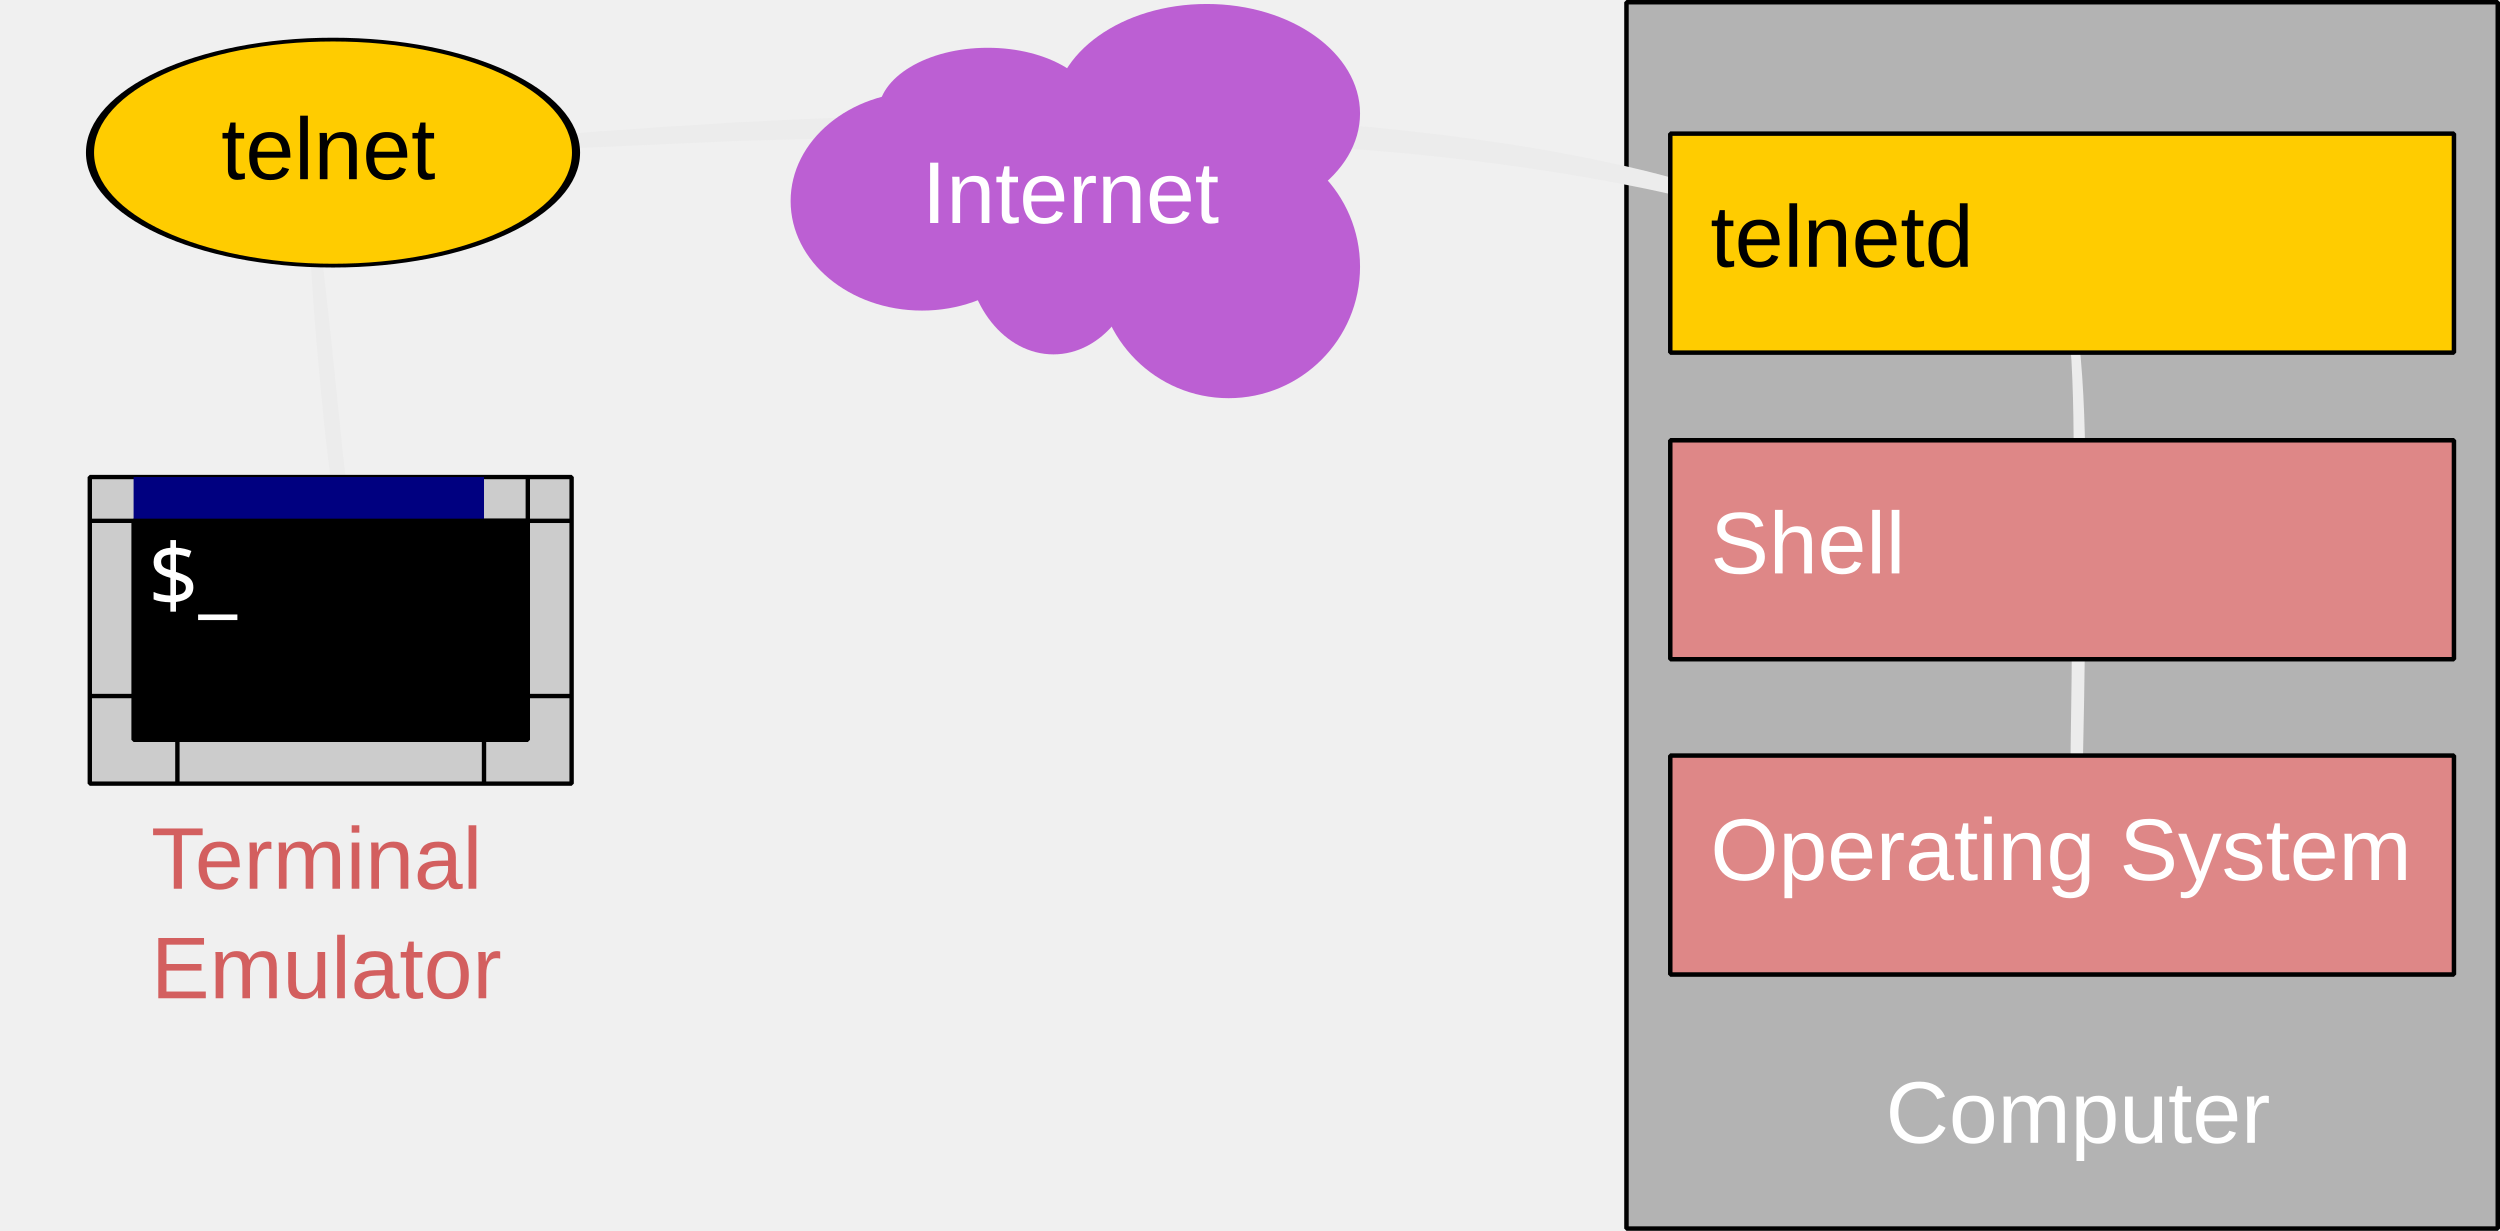
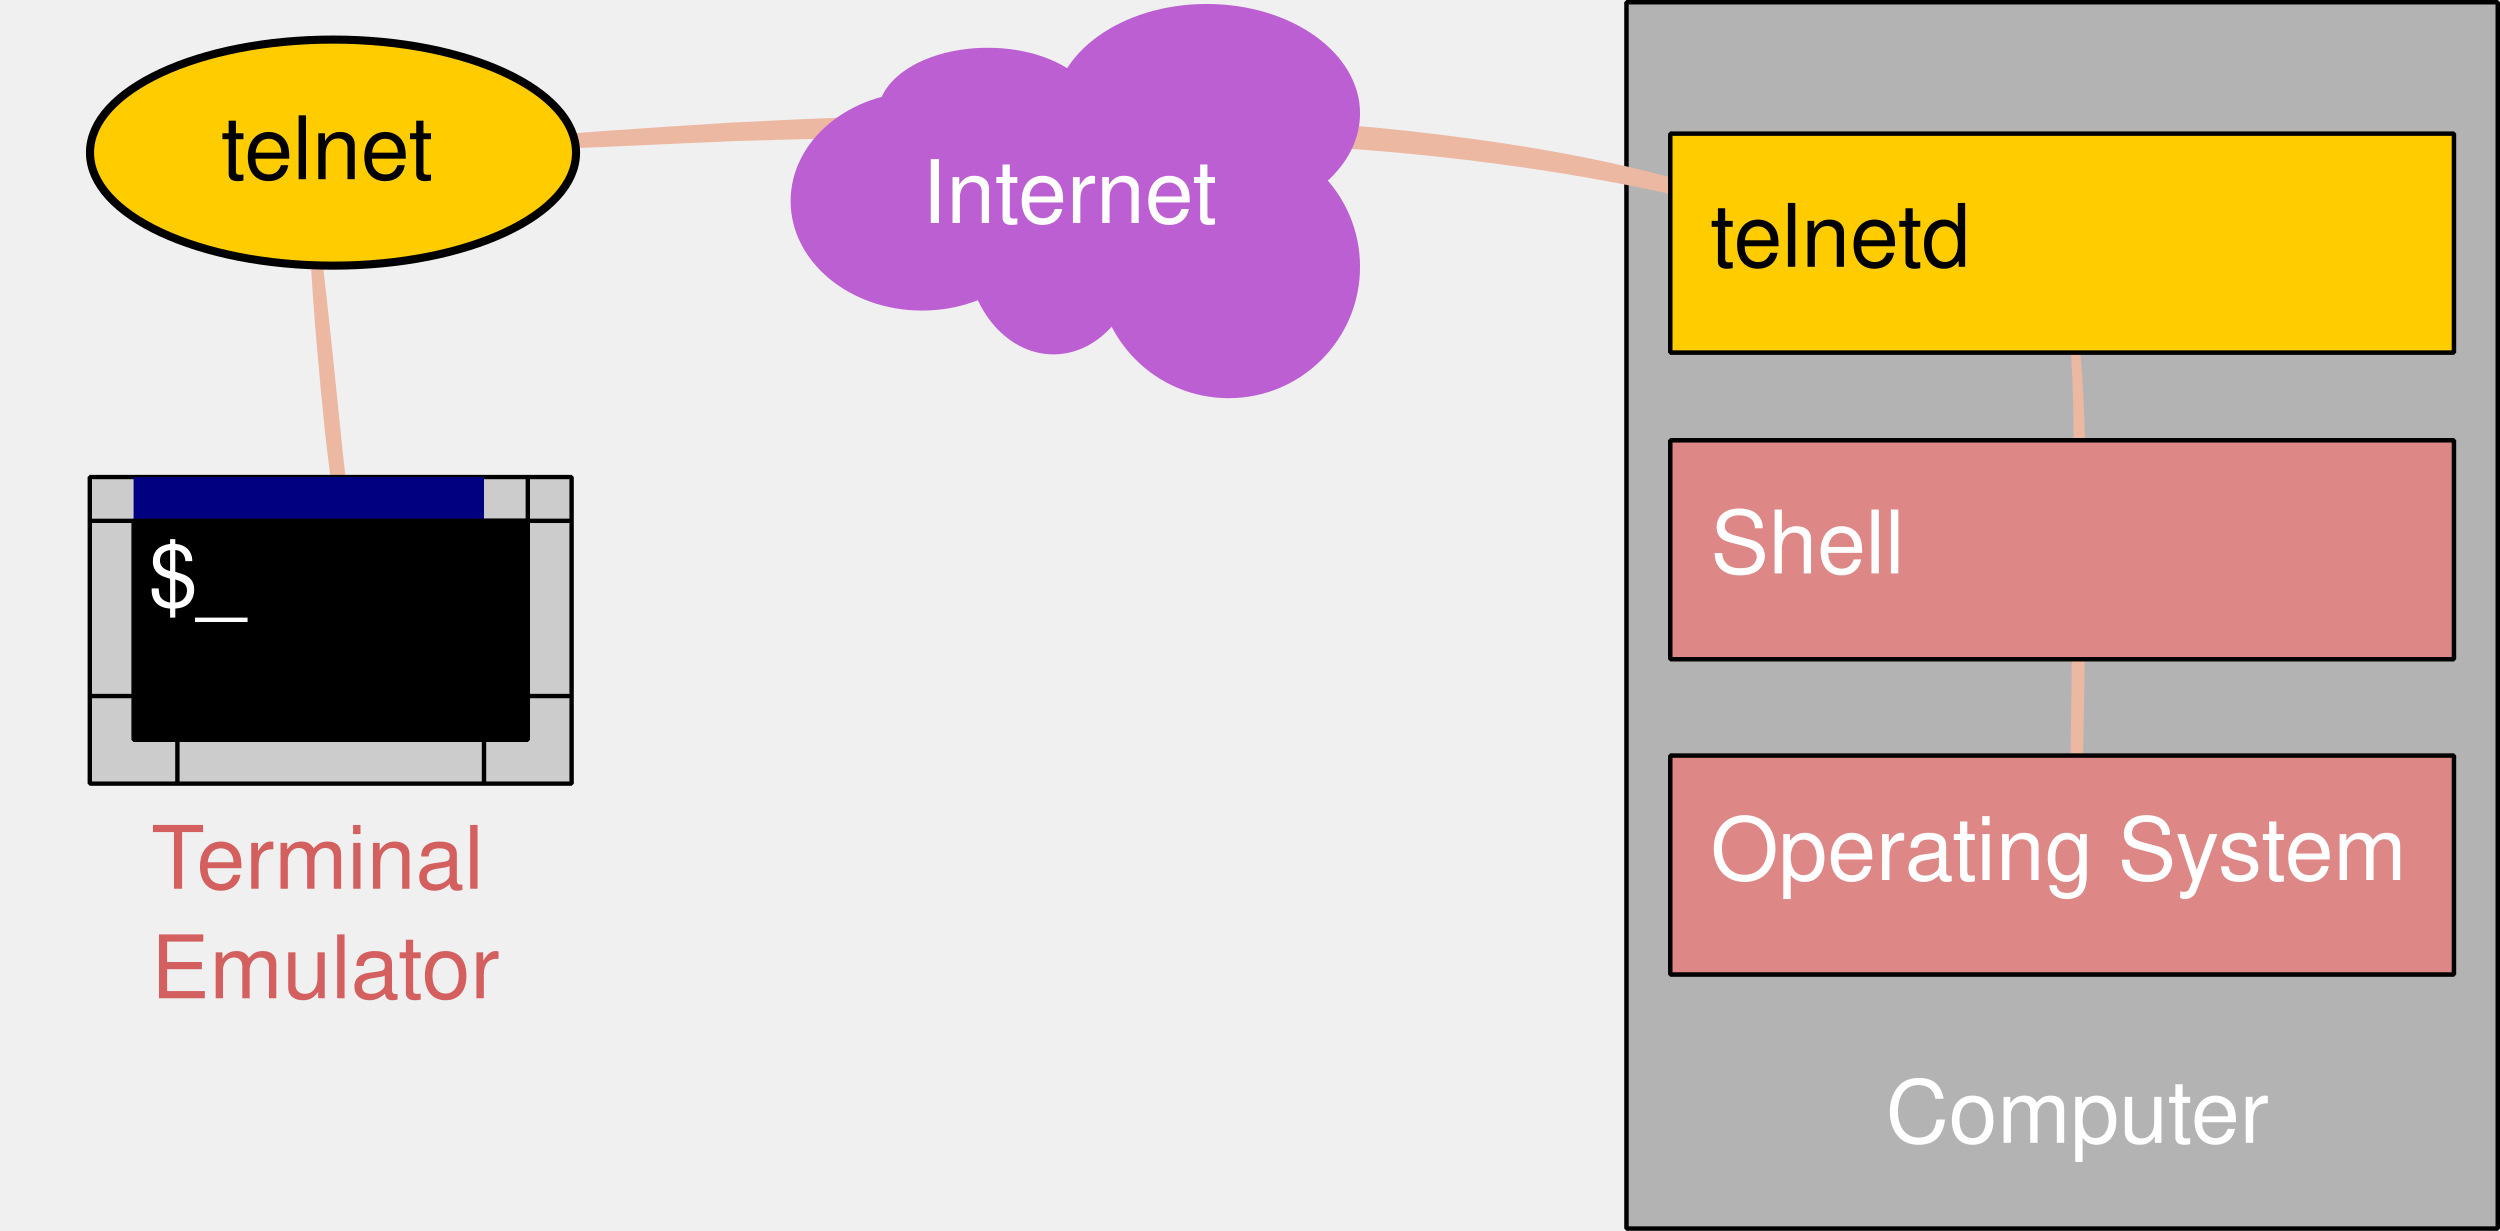
- <svg xmlns="http://www.w3.org/2000/svg" width="570.756" height="281" id="svg2" version="1.1">
-   <defs id="defs4">
-     </defs>
-   <g id="layer1" transform="translate(-99.5,-91.45568)">
-     <path style="fill:#ececec;fill-opacity:1;stroke:#000000;stroke-linecap:round;stroke-linejoin:bevel;stroke-opacity:0" id="path3984" d="m 73.329,57.122 c 1.672,13.858 3.025,27.751 4.465,41.634 1.088,11.147 2.542,22.242 4.539,33.261 0.02,0.081 -1.127,0.363 -1.147,0.282 l 0,0 c -0.793,-1.935 -1.771,-3.804 -2.38,-5.805 -0.794,-2.607 -1.3,-5.296 -1.815,-7.972 -1.4,-7.279 -1.85,-12.052 -2.755,-19.459 -1.415,-13.9 -2.697,-27.821 -3.434,-41.776 -0.012,-0.179 2.515,-0.344 2.527,-0.166 z" transform="translate(99.5,91.45568)" />
-     <rect style="fill:#b3b3b3;fill-opacity:1;stroke:#000000;stroke-width:1.023;stroke-linecap:round;stroke-linejoin:bevel;stroke-opacity:1" id="rect3022" width="198.92" height="279.977" x="470.825" y="91.967" />
-     <path style="fill:#ececec;fill-opacity:1;stroke:#000000;stroke-linecap:round;stroke-linejoin:bevel;stroke-opacity:0" id="path3914" d="m 206.707,123.95 c 19.834,-1.99 39.74,-3.242 59.631,-4.506 40.159,-2.056 80.454,-3.114 120.632,-0.868 8.584,0.48 17.147,1.281 25.721,1.922 20.568,2.006 41.088,4.856 61.204,9.671 6.432,1.54 14.262,3.731 20.57,6.301 1.452,0.592 2.796,1.42 4.194,2.13 0.352,0.477 1.203,0.858 1.056,1.432 -0.859,3.356 -7.145,0.782 -8.908,0.252 -0.048,-0.02 0.238,-0.699 0.286,-0.679 l 0,0 c 1.24,0.076 2.481,0.132 3.72,0.227 0.792,0.061 1.625,-0.028 2.372,0.243 0.471,0.171 0.876,0.573 1.108,1.017 0.167,0.32 -0.597,-0.407 -0.895,-0.61 -8.214,-2.873 -16.617,-4.858 -25.159,-6.548 -20.211,-3.999 -40.668,-6.626 -61.202,-8.27 -8.546,-0.558 -17.085,-1.239 -25.638,-1.673 -39.227,-1.989 -78.538,-1.538 -117.78,-0.339 -20.085,0.83 -40.161,1.968 -60.26,2.395 -0.148,0.046 -0.8,-2.051 -0.652,-2.097 z" />
-     <path style="fill:#ececec;fill-opacity:1;stroke:#000000;stroke-width:1.297;stroke-linecap:round;stroke-linejoin:bevel;stroke-opacity:0" id="path3066" d="m 573.876,167.808 c 0.22,1.777 0.497,3.53 0.658,5.331 1.012,11.323 1.078,23.021 1.129,34.474 0.057,12.656 -0.074,20.719 -0.204,33.433 -0.135,13.623 -0.573,27.227 -0.683,40.852 -0.018,2.187 -0.02,4.375 0.007,6.561 0.01,0.813 0.277,1.691 0.106,2.431 -0.091,0.394 -0.299,-0.634 -0.448,-0.952 0.041,-0.082 0.629,1.046 0.589,1.128 l 0,0 c -0.465,0.155 -0.984,0.924 -1.394,0.466 -0.47,-0.526 -0.603,-1.815 -0.734,-2.848 -0.28,-2.212 -0.397,-4.498 -0.484,-6.771 -0.526,-13.634 0.031,-27.34 0.073,-40.979 0.124,-9.676 0.319,-23.542 0.382,-33.281 0.073,-11.25 0.17,-22.608 -0.452,-33.817 -0.095,-1.715 -0.273,-3.409 -0.409,-5.113 -0.033,-0.259 1.83,-1.176 1.863,-0.917 z" />
-     <rect style="fill:#de8787;fill-opacity:1;stroke:#000000;stroke-width:1.026;stroke-linecap:round;stroke-linejoin:bevel;stroke-opacity:1" id="rect3024" width="178.917" height="49.989" x="480.826" y="191.969" />
-     <rect style="fill:#de8787;fill-opacity:1;stroke:#000000;stroke-width:1.026;stroke-linecap:round;stroke-linejoin:bevel;stroke-opacity:1" id="rect3026" width="178.917" height="49.989" x="480.826" y="263.953" />
-     <text xml:space="preserve" style="font-size:20px;font-style:normal;font-weight:normal;line-height:125%;letter-spacing:0px;word-spacing:0px;fill:#ffffff;fill-opacity:1;stroke:none;font-family:Liberation Sans;-inkscape-font-specification:Liberation Sans;font-stretch:normal;font-variant:normal;text-anchor:start;text-align:start;writing-mode:lr" x="490" y="222.362" id="text3041">
-       <tspan id="tspan3043" x="490" y="222.362">Shell</tspan>
+ <svg xmlns="http://www.w3.org/2000/svg" version="1.1" x="0" y="0" width="570.756" height="281" viewBox="0, 0, 570.756, 281">
+   <g id="Layer_1">
+     <path d="M73.329,57.122 C75.001,70.979 76.354,84.873 77.794,98.756 C78.883,109.903 80.337,120.998 82.333,132.017 C82.353,132.098 81.206,132.38 81.186,132.299 L81.186,132.299 C80.393,130.364 79.415,128.494 78.806,126.494 C78.012,123.887 77.506,121.198 76.991,118.522 C75.591,111.243 75.141,106.47 74.236,99.063 C72.821,85.163 71.539,71.242 70.802,57.287 C70.79,57.109 73.317,56.943 73.329,57.122 z" fill="#ECB8A2" id="path3984" />
+     <g id="rect3022">
+       <path d="M371.325,0.512 L570.245,0.512 L570.245,280.488 L371.325,280.488 z" fill="#B3B3B3" />
+       <path d="M371.325,0.512 L570.245,0.512 L570.245,280.488 L371.325,280.488 z" fill-opacity="0" stroke="#000000" stroke-width="1.023" stroke-linecap="round" stroke-linejoin="bevel" />
+     </g>
+     <path d="M107.207,32.495 C127.041,30.505 146.946,29.252 166.838,27.988 C206.996,25.933 247.291,24.874 287.47,27.12 C296.054,27.6 304.617,28.401 313.191,29.042 C333.759,31.047 354.279,33.898 374.394,38.713 C380.827,40.252 388.657,42.444 394.965,45.014 C396.417,45.606 397.761,46.435 399.159,47.145 C399.51,47.622 400.361,48.002 400.214,48.577 C399.355,51.933 393.069,49.359 391.306,48.829 C391.258,48.809 391.544,48.13 391.592,48.15 L391.592,48.15 C392.832,48.226 394.073,48.282 395.312,48.377 C396.104,48.439 396.936,48.35 397.683,48.62 C398.155,48.791 398.559,49.193 398.791,49.637 C398.959,49.957 398.195,49.23 397.896,49.027 C389.683,46.154 381.279,44.169 372.737,42.479 C352.526,38.481 332.069,35.853 311.535,34.209 C302.99,33.651 294.451,32.97 285.898,32.536 C246.671,30.547 207.36,30.998 168.118,32.197 C148.033,33.027 127.957,34.165 107.858,34.592 C107.71,34.638 107.058,32.541 107.207,32.495 z" fill="#ECB8A2" id="path3914" />
+     <path d="M474.376,76.352 C474.595,78.129 474.873,79.882 475.034,81.683 C476.047,93.007 476.112,104.705 476.163,116.158 C476.22,128.814 476.089,136.877 475.96,149.591 C475.824,163.214 475.386,176.818 475.277,190.443 C475.259,192.629 475.257,194.817 475.284,197.004 C475.294,197.817 475.561,198.694 475.39,199.435 C475.299,199.828 475.091,198.8 474.941,198.483 C474.982,198.401 475.571,199.529 475.53,199.611 L475.53,199.611 C475.065,199.766 474.546,200.535 474.136,200.077 C473.666,199.55 473.533,198.262 473.402,197.229 C473.122,195.018 473.006,192.731 472.918,190.459 C472.392,176.824 472.949,163.119 472.991,149.48 C473.116,139.803 473.31,125.938 473.373,116.199 C473.447,104.949 473.544,93.591 472.921,82.382 C472.826,80.667 472.648,78.974 472.512,77.269 C472.479,77.01 474.342,76.093 474.375,76.352 z" fill="#ECB8A2" id="path3066" />
+     <g id="rect3024">
+       <path d="M381.326,100.513 L560.243,100.513 L560.243,150.502 L381.326,150.502 z" fill="#DE8787" />
+       <path d="M381.326,100.513 L560.243,100.513 L560.243,150.502 L381.326,150.502 z" fill-opacity="0" stroke="#000000" stroke-width="1.026" stroke-linecap="round" stroke-linejoin="bevel" />
+     </g>
+     <g id="rect3026">
+       <path d="M381.326,172.498 L560.243,172.498 L560.243,222.487 L381.326,222.487 z" fill="#DE8787" />
+       <path d="M381.326,172.498 L560.243,172.498 L560.243,222.487 L381.326,222.487 z" fill-opacity="0" stroke="#000000" stroke-width="1.026" stroke-linecap="round" stroke-linejoin="bevel" />
+     </g>
+     <text transform="matrix(1, 0, 0, 1, 413.236, 124.407)" id="tspan3043">
+       <tspan x="-22.736" y="6.5" font-family="Helvetica" font-size="20" fill="#FFFFFF">Shell</tspan>
    </text>
-     <text xml:space="preserve" style="font-size:20px;font-style:normal;font-weight:normal;line-height:125%;letter-spacing:0px;word-spacing:0px;fill:#ffffff;fill-opacity:1;stroke:none;font-family:Liberation Sans;-inkscape-font-specification:Liberation Sans;font-stretch:normal;font-variant:normal;text-anchor:start;text-align:start;writing-mode:lr" x="490" y="292.362" id="text3045">
-       <tspan id="tspan3047" x="490" y="292.362">Operating System</tspan>
+     <text transform="matrix(1, 0, 0, 1, 471.034, 194.406)" id="tspan3047">
+       <tspan x="-80.534" y="6.5" font-family="Helvetica" font-size="20" fill="#FFFFFF">Operating System</tspan>
    </text>
-     <text xml:space="preserve" style="font-size:20px;font-style:normal;font-weight:normal;line-height:125%;letter-spacing:0px;word-spacing:0px;fill:#d35f5f;fill-opacity:1;stroke:none;font-family:Liberation Sans;-inkscape-font-specification:Liberation Sans;font-stretch:normal;font-variant:normal;text-anchor:start;text-align:start;writing-mode:lr" x="134" y="294.362" id="text3906">
-       <tspan id="tspan3908" x="134" y="294.362">Terminal</tspan>
-       <tspan x="134" y="319.362" id="tspan3927">Emulator</tspan>
+     <g>
+       <text transform="matrix(1, 0, 0, 1, 72.788, 196.406)" id="tspan3908">
+         <tspan x="-38.288" y="6.5" font-family="Helvetica" font-size="20" fill="#D35F5F">Terminal</tspan>
+       </text>
+       <text transform="matrix(1, 0, 0, 1, 75.015, 221.406)" id="tspan3927">
+         <tspan x="-40.515" y="6.5" font-family="Helvetica" font-size="20" fill="#D35F5F">Emulator</tspan>
+       </text>
+     </g>
+     <text transform="matrix(1, 0, 0, 1, 474.906, 254.406)" id="tspan3912">
+       <tspan x="-44.406" y="6.5" font-family="Helvetica" font-size="20" fill="#FFFFFF">Computer</tspan>
    </text>
-     <text xml:space="preserve" style="font-size:20px;font-style:normal;font-weight:normal;line-height:125%;letter-spacing:0px;word-spacing:0px;fill:#ffffff;fill-opacity:1;stroke:none;font-family:Liberation Sans;-inkscape-font-specification:Liberation Sans;font-stretch:normal;font-variant:normal;text-anchor:start;text-align:start;writing-mode:lr" x="530" y="352.362" id="text3910">
-       <tspan id="tspan3912" x="530" y="352.362">Computer</tspan>
+     <g id="g3929">
+       <g id="rect2987">
+         <path d="M20.5,108.907 L130.5,108.907 L130.5,178.907 L20.5,178.907 z" fill="#CCCCCC" />
+         <path d="M20.5,108.907 L130.5,108.907 L130.5,178.907 L20.5,178.907 z" fill-opacity="0" stroke="#000000" stroke-width="1" stroke-linecap="round" stroke-linejoin="bevel" />
+       </g>
+       <g id="rect2991">
+         <path d="M30.5,118.907 L120.5,118.907 L120.5,168.907 L30.5,168.907 z" fill="#000000" />
+         <path d="M30.5,118.907 L120.5,118.907 L120.5,168.907 L30.5,168.907 z" fill-opacity="0" stroke="#000000" stroke-width="1" stroke-linecap="round" stroke-linejoin="bevel" />
+       </g>
+       <text transform="matrix(1, 0, 0, 1, 45.455, 131.987)" id="tspan3004">
+         <tspan x="-11.623" y="6.5" font-family="Helvetica" font-size="20" fill="#FFFFFF">$_</tspan>
+       </text>
+       <path d="M30.5,108.907 L110.5,108.907 L110.5,118.907 L30.5,118.907 z" fill="#000080" id="rect3919" />
+       <path d="M20.5,118.907 C30.5,118.907 120.5,118.907 120.5,118.907 L120.5,108.907 L120.5,108.907" fill-opacity="0" stroke="#000000" stroke-width="1" id="path3921" />
+       <path d="M120.5,118.907 L130.5,118.907" fill-opacity="0" stroke="#000000" stroke-width="1" id="path3923" />
+       <path d="M20.5,158.907 L130.5,158.907 L110.5,158.907 L110.5,178.907 L110.5,158.907 L40.5,158.907 L40.5,178.907" fill-opacity="0" stroke="#000000" stroke-width="1" id="path3925" />
+     </g>
+     <g id="rect3024-1">
+       <path d="M381.326,30.513 L560.243,30.513 L560.243,80.502 L381.326,80.502 z" fill="#FFCC00" />
+       <path d="M381.326,30.513 L560.243,30.513 L560.243,80.502 L381.326,80.502 z" fill-opacity="0" stroke="#000000" stroke-width="1.026" stroke-linecap="round" stroke-linejoin="bevel" />
+     </g>
+     <text transform="matrix(1, 0, 0, 1, 421.024, 54.406)" id="tspan3043-4">
+       <tspan x="-30.524" y="6.5" font-family="Helvetica" font-size="20" fill="#000000">telnetd</tspan>
    </text>
-     <g id="g3929" transform="translate(0,98)">
-       <rect y="102.362" x="120" height="70" width="110" id="rect2987" style="fill:#cccccc;fill-opacity:1;stroke:#000000;stroke-linecap:round;stroke-linejoin:bevel;stroke-opacity:1" />
-       <rect y="112.362" x="130" height="50" width="90" id="rect2991" style="fill:#000000;fill-opacity:1;stroke:#000000;stroke-linecap:round;stroke-linejoin:bevel;stroke-opacity:1" />
-       <text id="text3002" y="131.943" x="133.332" style="font-size:20px;font-style:normal;font-weight:normal;line-height:125%;letter-spacing:0px;word-spacing:0px;fill:#ffffff;fill-opacity:1;stroke:none;font-family:Sans" xml:space="preserve">
-         <tspan y="131.943" x="133.332" id="tspan3004">$_</tspan>
-       </text>
-       <rect transform="translate(99.5,91.45568)" y="10.906" x="30.5" height="10" width="80" id="rect3919" style="fill:#000080;fill-opacity:1;stroke:#000000;stroke-linecap:round;stroke-linejoin:bevel;stroke-opacity:0" />
-       <path transform="translate(99.5,91.45568)" id="path3921" d="m 20.5,20.907 c 10,0 100,0 100,0 l 0,-10 0,0" style="fill:none;stroke:#000000;stroke-width:1px;stroke-linecap:butt;stroke-linejoin:miter;stroke-opacity:1" />
-       <path transform="translate(99.5,91.45568)" id="path3923" d="m 120.5,20.907 10,0" style="fill:none;stroke:#000000;stroke-width:1px;stroke-linecap:butt;stroke-linejoin:miter;stroke-opacity:1" />
-       <path transform="translate(99.5,91.45568)" id="path3925" d="m 20.5,60.907 110,0 -20,0 0,20 0,-20 -70,0 0,20" style="fill:none;stroke:#000000;stroke-width:1px;stroke-linecap:butt;stroke-linejoin:miter;stroke-opacity:1" />
+     <g id="path3978">
+       <path d="M131.508,34.841 C131.508,49.093 106.669,60.646 76.028,60.646 C45.388,60.646 20.549,49.093 20.549,34.841 C20.549,20.59 45.388,9.037 76.028,9.037 C106.669,9.037 131.508,20.59 131.508,34.841 z" fill="#FFCC00" />
+       <path d="M131.508,34.841 C131.508,49.093 106.669,60.646 76.028,60.646 C45.388,60.646 20.549,49.093 20.549,34.841 C20.549,20.59 45.388,9.037 76.028,9.037 C106.669,9.037 131.508,20.59 131.508,34.841 z" fill-opacity="0" stroke="#000000" stroke-width="1.849" stroke-linecap="round" stroke-linejoin="bevel" />
    </g>
-     <rect style="fill:#ffcc00;fill-opacity:1;stroke:#000000;stroke-width:1.026;stroke-linecap:round;stroke-linejoin:bevel;stroke-opacity:1" id="rect3024-1" width="178.917" height="49.989" x="480.826" y="121.969" />
-     <text xml:space="preserve" style="font-size:20px;font-style:normal;font-weight:normal;line-height:125%;letter-spacing:0px;word-spacing:0px;fill:#ffffff;fill-opacity:1;stroke:none;font-family:Liberation Sans;-inkscape-font-specification:Liberation Sans;font-stretch:normal;font-variant:normal;text-anchor:start;text-align:start;writing-mode:lr" x="490" y="152.362" id="text3041-7">
-       <tspan id="tspan3043-4" x="490" y="152.362" style="fill:#000000;-inkscape-font-specification:Liberation Sans;font-family:Liberation Sans;font-weight:normal;font-style:normal;font-stretch:normal;font-variant:normal;font-size:20px;text-anchor:start;text-align:start;writing-mode:lr;line-height:125%">telnetd</tspan>
+     <text transform="matrix(1, 0, 0, 1, 75.463, 34.406)" id="tspan3982">
+       <tspan x="-24.963" y="6.5" font-family="Helvetica" font-size="20" fill="#000000">telnet</tspan>
    </text>
-     <path style="fill:#ffcc00;fill-opacity:1;stroke:#000000;stroke-linecap:round;stroke-linejoin:bevel;stroke-opacity:1" id="path3978" d="m 110.5,50.907 c 0,16.569 -13.431,30 -30,30 -16.569,0 -30,-13.431 -30,-30 0,-16.569 13.431,-30 30,-30 16.569,0 30,13.431 30,30 z" transform="matrix(1.849305,0,0,0.860145,26.65941,82.51017)" />
-     <text xml:space="preserve" style="font-size:20px;font-style:normal;font-weight:normal;line-height:125%;letter-spacing:0px;word-spacing:0px;fill:#ffffff;fill-opacity:1;stroke:none;font-family:Liberation Sans;-inkscape-font-specification:Liberation Sans;font-stretch:normal;font-variant:normal;text-anchor:start;text-align:start;writing-mode:lr" x="150" y="132.362" id="text3980">
-       <tspan id="tspan3982" x="150" y="132.362" style="fill:#000000;-inkscape-font-specification:Liberation Sans;font-family:Liberation Sans;font-weight:normal;font-style:normal;font-stretch:normal;font-variant:normal;font-size:20px;text-anchor:start;text-align:start;writing-mode:lr;line-height:125%">telnet</tspan>
-     </text>
-     <g id="g4000" style="fill:#bc5fd3">
-       <path transform="translate(99.5,91.45568)" d="m 240.5,45.907 c 0,13.807 -13.431,25 -30,25 -16.569,0 -30,-11.193 -30,-25 0,-13.807 13.431,-25 30,-25 16.569,0 30,11.193 30,25 z" id="path3986" style="fill:#bc5fd3;fill-opacity:1;stroke:#000000;stroke-linecap:round;stroke-linejoin:bevel;stroke-opacity:0" />
-       <path transform="translate(99.5,91.45568)" d="m 250.5,25.907 c 0,8.284 -11.193,15 -25,15 -13.807,0 -25,-6.716 -25,-15 0,-8.284 11.193,-15 25,-15 13.807,0 25,6.716 25,15 z" id="path3988" style="fill:#bc5fd3;fill-opacity:1;stroke:#000000;stroke-linecap:round;stroke-linejoin:bevel;stroke-opacity:0" />
-       <path transform="translate(99.5,91.45568)" d="m 260.5,55.907 c 0,13.807 -8.954,25 -20,25 -11.046,0 -20,-11.193 -20,-25 0,-13.807 8.954,-25 20,-25 11.046,0 20,11.193 20,25 z" id="path3990" style="fill:#bc5fd3;fill-opacity:1;stroke:#000000;stroke-linecap:round;stroke-linejoin:bevel;stroke-opacity:0" />
-       <path transform="translate(99.5,91.45568)" d="m 280.5,45.907 c 0,8.284 -8.954,15 -20,15 -11.046,0 -20,-6.716 -20,-15 0,-8.284 8.954,-15 20,-15 11.046,0 20,6.716 20,15 z" id="path3992" style="fill:#bc5fd3;fill-opacity:1;stroke:#000000;stroke-linecap:round;stroke-linejoin:bevel;stroke-opacity:0" />
-       <path transform="translate(99.5,91.45568)" d="m 310.5,25.907 c 0,13.807 -15.67,25 -35,25 -19.33,0 -35,-11.193 -35,-25 0,-13.807 15.67,-25 35,-25 19.33,0 35,11.193 35,25 z" id="path3994" style="fill:#bc5fd3;fill-opacity:1;stroke:#000000;stroke-linecap:round;stroke-linejoin:bevel;stroke-opacity:0" />
-       <path transform="translate(99.5,91.45568)" d="m 310.5,60.907 c 0,16.569 -13.431,30 -30,30 -16.569,0 -30,-13.431 -30,-30 0,-16.569 13.431,-30 30,-30 16.569,0 30,13.431 30,30 z" id="path3998" style="fill:#bc5fd3;fill-opacity:1;stroke:#000000;stroke-linecap:round;stroke-linejoin:bevel;stroke-opacity:0" />
+     <g id="g4000">
+       <path d="M240.5,45.907 C240.5,59.714 227.069,70.907 210.5,70.907 C193.931,70.907 180.5,59.714 180.5,45.907 C180.5,32.099 193.931,20.907 210.5,20.907 C227.069,20.907 240.5,32.099 240.5,45.907 z" fill="#BC5FD3" id="path3986" />
+       <path d="M250.5,25.906 C250.5,34.191 239.307,40.907 225.5,40.907 C211.693,40.907 200.5,34.191 200.5,25.906 C200.5,17.622 211.693,10.906 225.5,10.906 C239.307,10.906 250.5,17.622 250.5,25.906 z" fill="#BC5FD3" id="path3988" />
+       <path d="M260.5,55.907 C260.5,69.714 251.546,80.907 240.5,80.907 C229.454,80.907 220.5,69.714 220.5,55.907 C220.5,42.099 229.454,30.907 240.5,30.907 C251.546,30.907 260.5,42.099 260.5,55.907 z" fill="#BC5FD3" id="path3990" />
+       <path d="M280.5,45.907 C280.5,54.191 271.546,60.907 260.5,60.907 C249.454,60.907 240.5,54.191 240.5,45.907 C240.5,37.622 249.454,30.907 260.5,30.907 C271.546,30.907 280.5,37.622 280.5,45.907 z" fill="#BC5FD3" id="path3992" />
+       <path d="M310.5,25.906 C310.5,39.714 294.83,50.907 275.5,50.907 C256.17,50.907 240.5,39.714 240.5,25.906 C240.5,12.099 256.17,0.906 275.5,0.906 C294.83,0.906 310.5,12.099 310.5,25.906 z" fill="#BC5FD3" id="path3994" />
+       <path d="M310.5,60.907 C310.5,77.475 297.069,90.907 280.5,90.907 C263.931,90.907 250.5,77.475 250.5,60.907 C250.5,44.338 263.931,30.907 280.5,30.907 C297.069,30.907 310.5,44.338 310.5,60.907 z" fill="#BC5FD3" id="path3998" />
    </g>
-     <text xml:space="preserve" style="font-size:20px;font-style:normal;font-weight:normal;line-height:125%;letter-spacing:0px;word-spacing:0px;fill:#ffffff;fill-opacity:1;stroke:none;font-family:Liberation Sans;-inkscape-font-specification:Liberation Sans;font-stretch:normal;font-variant:normal;text-anchor:start;text-align:start;writing-mode:lr" x="310" y="142.362" id="text4008">
-       <tspan id="tspan4010" x="310" y="142.362">Internet</tspan>
+     <text transform="matrix(1, 0, 0, 1, 244.911, 44.406)" id="tspan4010">
+       <tspan x="-34.411" y="6.5" font-family="Helvetica" font-size="20" fill="#FFFFFF">Internet</tspan>
    </text>
  </g>
</svg>
